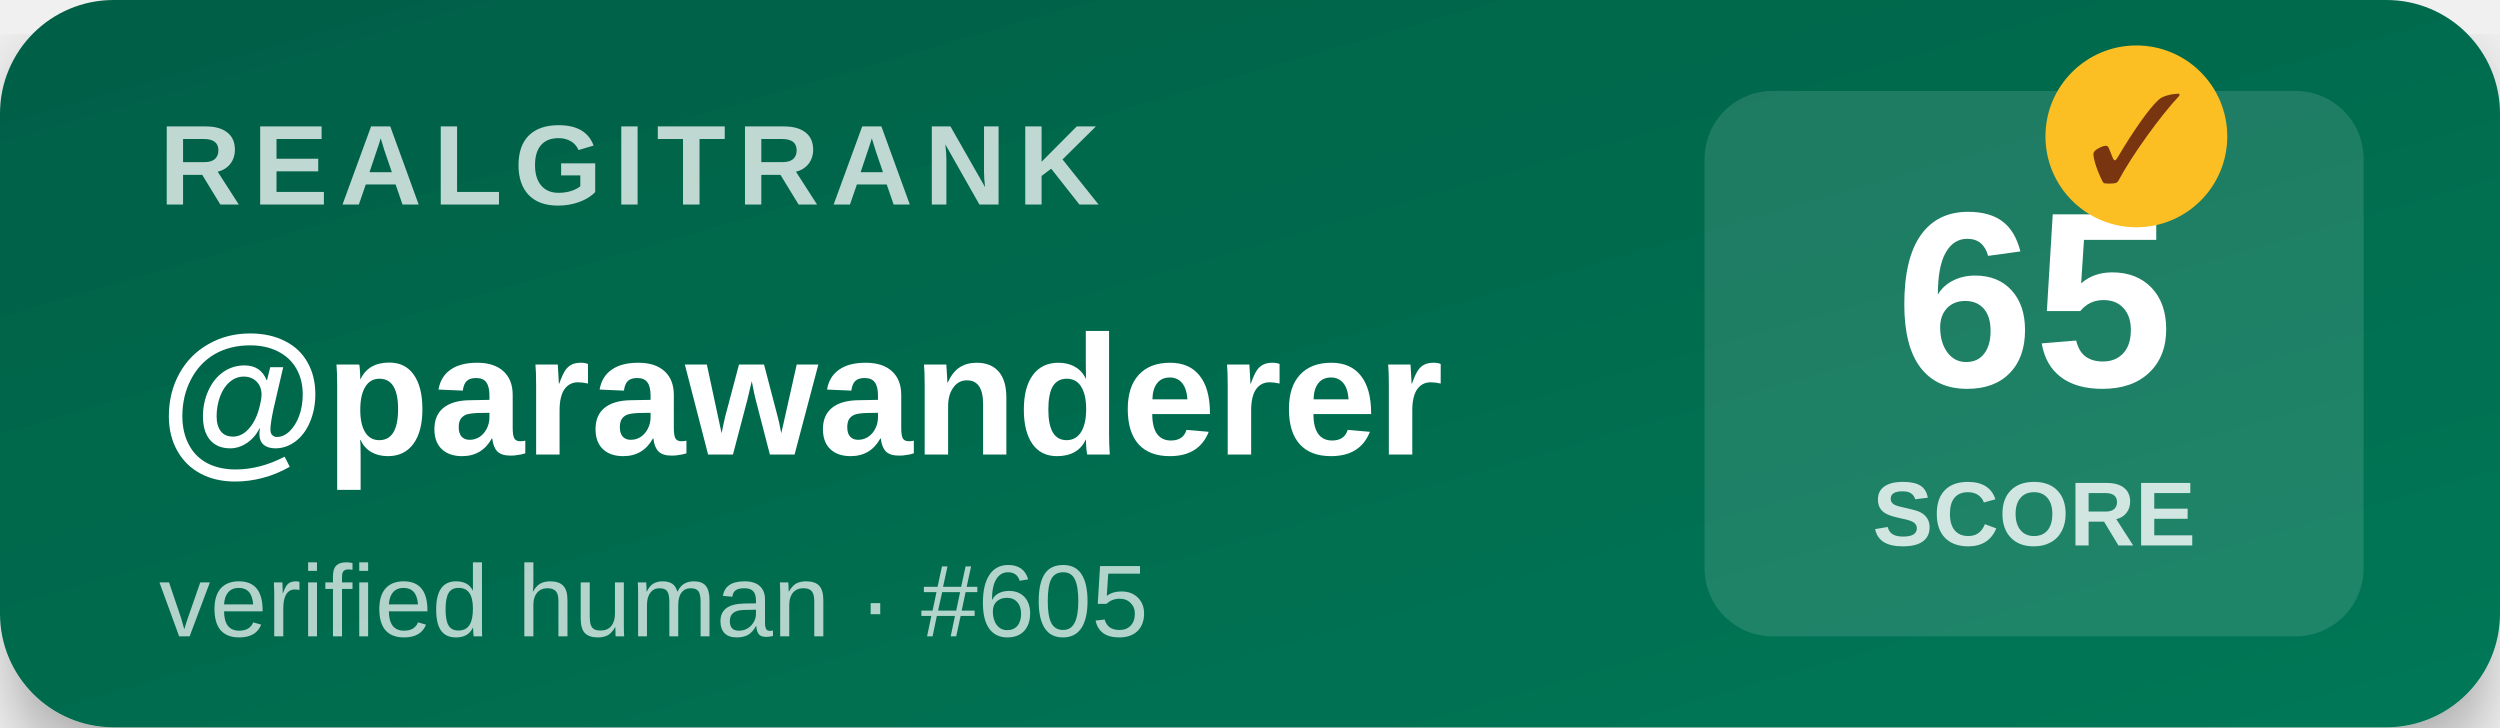
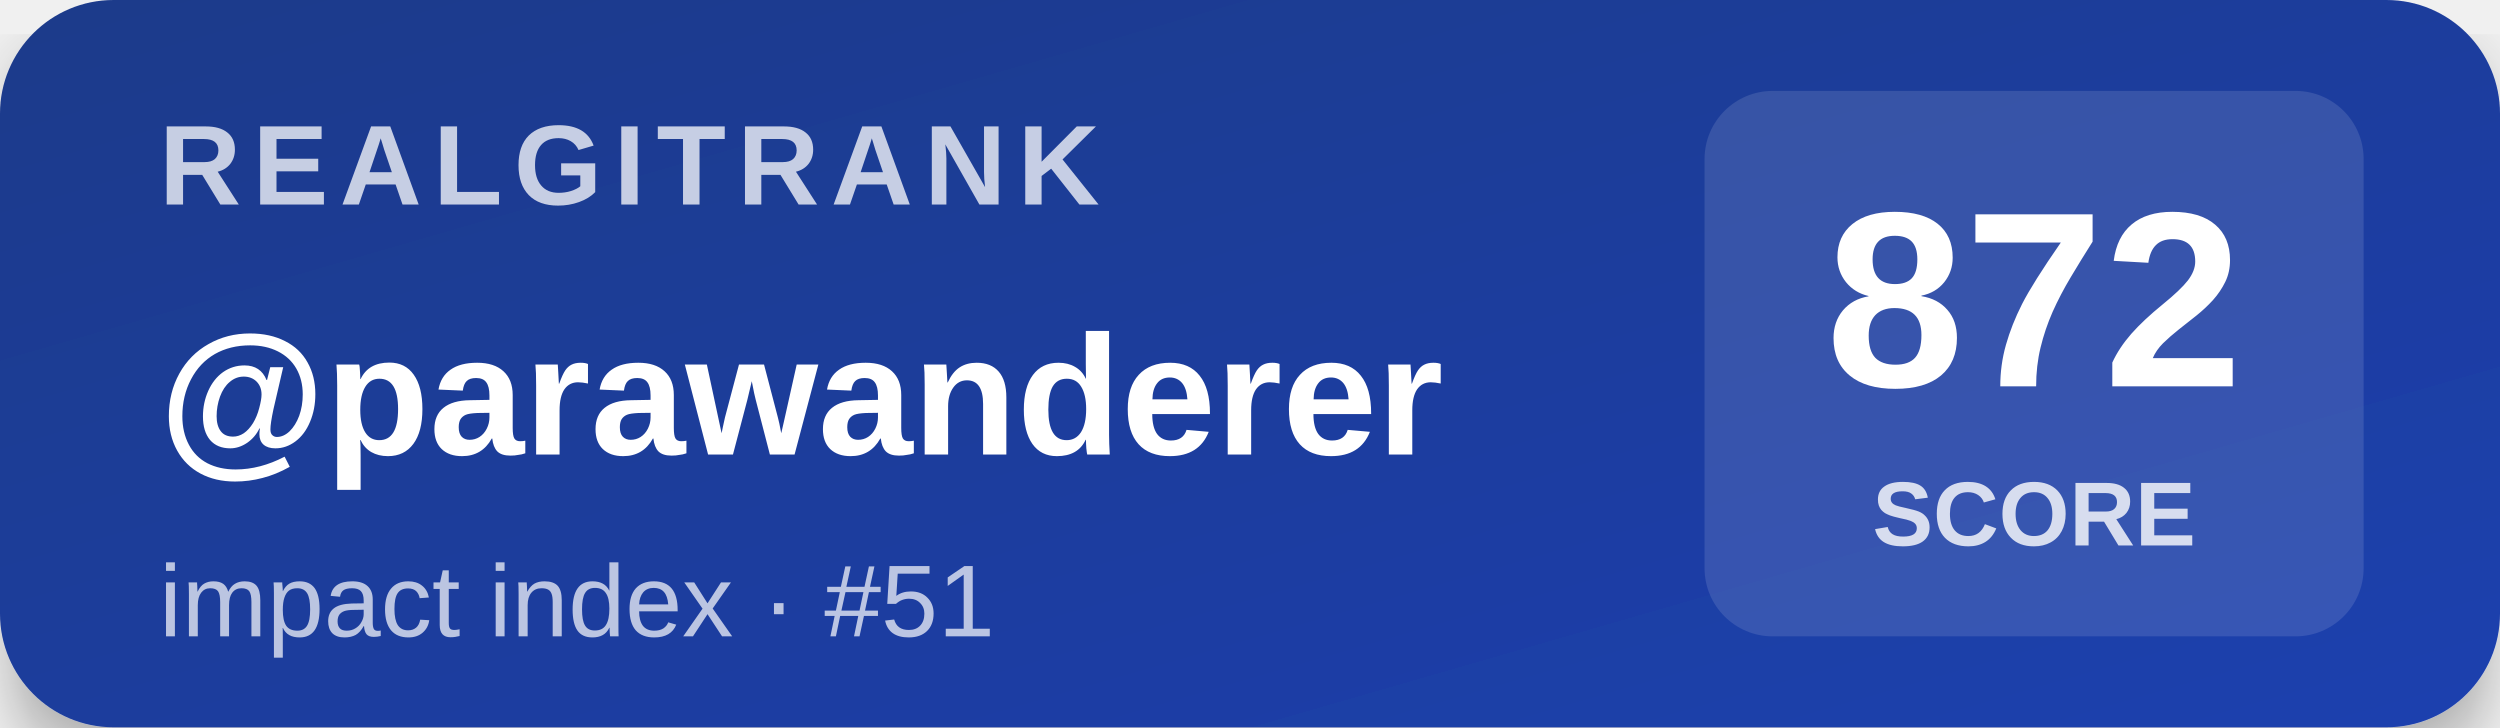
<svg xmlns="http://www.w3.org/2000/svg" width="220" height="64" viewBox="0 0 220 64">
  <defs>
    <linearGradient id="bg" x1="0" y1="0" x2="1" y2="1">
-       <stop offset="0%" stop-color="#065f46" />
-       <stop offset="100%" stop-color="#047857" />
+       <stop offset="0%" stop-color="#1e3a8a" />
+       <stop offset="100%" stop-color="#1e40af" />
    </linearGradient>
    <filter id="shadow">
      <feDropShadow dx="0" dy="3" stdDeviation="3" flood-opacity="0.3" />
    </filter>
  </defs>
  <rect width="220" height="64" rx="10" fill="url(#bg)" filter="url(#shadow)" />
  <text x="14" y="18" font-family="Segoe UI,Arial,sans-serif" font-size="10" font-weight="700" fill="#ffffff" opacity="0.75" letter-spacing="1">REALGITRANK</text>
  <text x="14" y="40" font-family="Segoe UI,Arial,sans-serif" font-size="15" font-weight="800" fill="#ffffff">@parawanderer</text>
-   <text x="14" y="56" font-family="Segoe UI,Arial,sans-serif" font-size="9" fill="#ffffff" opacity="0.7">verified human · #605</text>
+   <text x="14" y="56" font-family="Segoe UI,Arial,sans-serif" font-size="9" fill="#ffffff" opacity="0.7">impact index · #51</text>
  <rect x="150" y="8" width="58" height="48" rx="6" fill="#ffffff" opacity="0.12" />
-   <text x="179" y="34" text-anchor="middle" font-family="Segoe UI,Arial,sans-serif" font-size="22" font-weight="900" fill="#ffffff">65</text>
+   <text x="179" y="34" text-anchor="middle" font-family="Segoe UI,Arial,sans-serif" font-size="22" font-weight="900" fill="#ffffff">872</text>
  <text x="179" y="48" text-anchor="middle" font-family="Segoe UI,Arial,sans-serif" font-size="8" font-weight="600" fill="#ffffff" opacity="0.8">SCORE</text>
-   <g transform="translate(188,12)">
-     <circle r="8" fill="#fbbf24" />
-     <text y="4" text-anchor="middle" font-size="11" font-weight="900" fill="#78350f">✓</text>
-   </g>
</svg>
